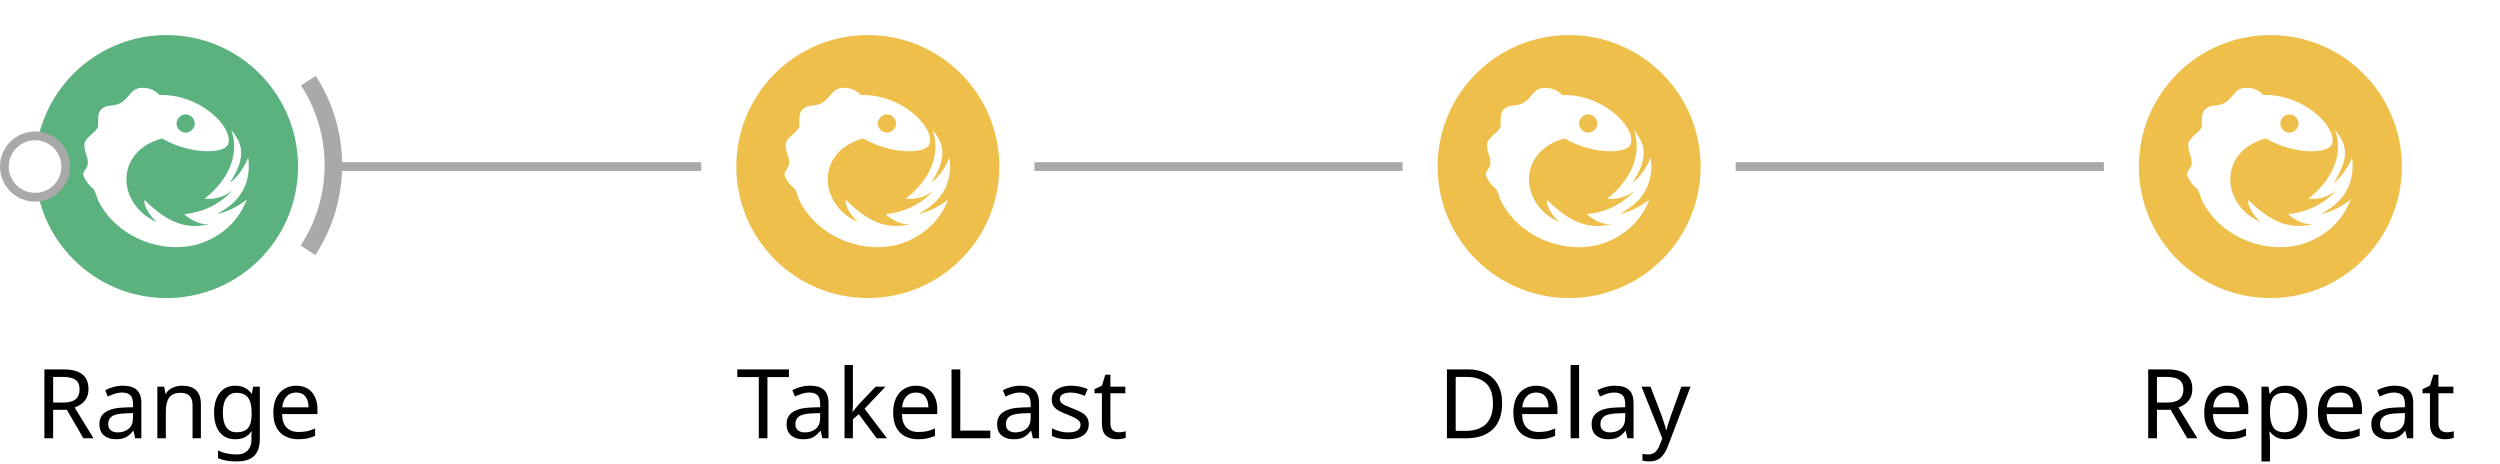
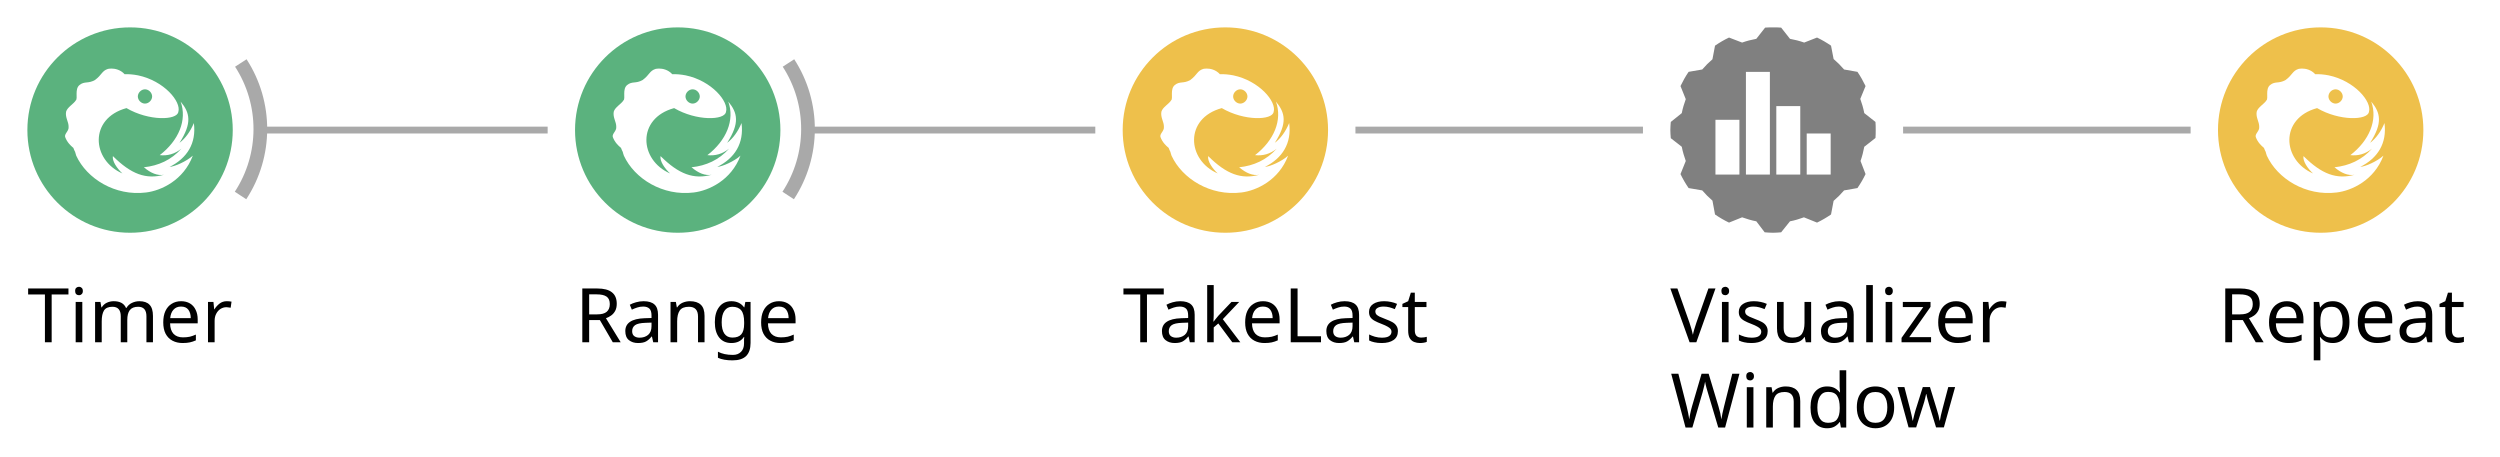
- <svg xmlns="http://www.w3.org/2000/svg" width="285.195" height="52.825" id="SvgGdi_output">
+ <svg xmlns="http://www.w3.org/2000/svg" width="365.195" height="66.65" id="SvgGdi_output">
  <style>text { fill: #000; } @media (prefers-color-scheme: dark) { text { fill: #eee; } }</style>
  <rect id="background" height="100.00%" style="fill:none;" width="100.00%" y="0.00" x="0.00" />
  <g style="shape-rendering:auto;" id="root_group">
-     <line y1="19.00" style="stroke:rgb(169,169,169);fill:none;stroke-linecap:butt;stroke-miterlimit:9;opacity:1;stroke-width:1;stroke-linejoin:miter;" id="2" x2="240.00" y2="19.00" x1="198.00" />
-     <line y1="19.00" style="stroke:rgb(169,169,169);fill:none;stroke-linecap:butt;stroke-miterlimit:9;opacity:1;stroke-width:1;stroke-linejoin:miter;" id="3" x2="160.00" y2="19.00" x1="118.00" />
-     <line y1="19.00" style="stroke:rgb(169,169,169);fill:none;stroke-linecap:butt;stroke-miterlimit:9;opacity:1;stroke-width:1;stroke-linejoin:miter;" id="4" x2="80.00" y2="19.00" x1="38.00" />
-     <ellipse id="37" cy="15.00" cx="15.00" transform="matrix(1.00 0.00 0.00 1.00 244.00 4.00 ) " rx="15.00" ry="15.00" style="stroke:none;opacity:1;fill:rgb(238,192,75);" />
-     <path d="M 12.246 6.014 12.246 6.02 C 12.058 6.02 11.895 6.04 11.767 6.066 10.869 6.353 10.896 6.934 9.877 7.686 8.863 8.264 8.353 7.82 7.615 8.42 6.878 9.016 7.393 10.383 7.084 10.648 6.777 11.18 5.826 11.655 5.652 12.326 5.509 13.185 6.042 13.797 6.021 14.533 6.083 15.146 5.411 15.495 5.508 15.992 5.797 16.804 6.354 17.292 6.617 17.518 6.663 17.55 6.7 17.599 6.715 17.602 6.791 17.792 6.859 17.986 6.955 18.166 6.95 18.14 6.949 18.114 6.943 18.088 6.998 18.305 7.055 18.524 7.133 18.738 8.683 22.099 12.814 24.686 17.342 24.117 19.541 23.848 22.824 22.332 24.166 18.738 23.22 19.587 21.532 20.324 20.777 20.381 23.33 19.105 24.707 16.937 24.32 13.975 23.792 15.233 23.093 16.201 22.221 16.865 24.075 13.976 23.757 12.481 22.385 10.84 23.366 13.539 22.097 16.534 19.332 18.664 20.452 18.785 21.517 18.516 22.502 17.713 21.013 19.374 19.15 20.208 17.014 20.436 18.034 21.303 19.018 21.695 19.959 21.527 17.345 22.249 15.155 21.454 12.49 18.801 12.351 19.515 13.105 20.628 13.883 21.338 9.373 19.383 8.976 13.296 14.469 11.793 14.472 11.793 14.475 11.794 14.478 11.793 17.75 13.707 21.865 13.581 22.051 12.344 22.509 10.861 19.965 7.805 16.162 7.008 15.462 6.871 14.792 6.817 14.154 6.836 14.167 6.836 14.179 6.836 14.191 6.826 13.584 6.177 12.81 6.012 12.246 6.014 z M 17.178 9.047 C 17.724 9.047 18.223 9.544 18.223 10.09 18.223 10.636 17.724 11.133 17.178 11.133 16.632 11.133 16.135 10.636 16.135 10.09 16.135 9.544 16.632 9.047 17.178 9.047 z " style="stroke:none;fill-rule:evenodd;opacity:1;fill:rgb(255,255,255);" transform="matrix(1.00 0.00 0.00 1.00 244.00 4.00 ) " id="40" />
-     <text id="41" transform="matrix(1.00 0.00 0.00 1.00 0.00 0.00 ) " x="244.00px" y="39.00px" style="stroke:none;clip-path:url(#43_text_clipper);font-family:Microsoft Sans Serif;font-size:8.25pt;opacity:1;">
-       <tspan dy="8.25pt" id="45">Repeat</tspan>
+     <line y1="19.00" style="stroke:rgb(169,169,169);fill:none;stroke-linecap:butt;stroke-miterlimit:9;opacity:1;stroke-width:1;stroke-linejoin:miter;" id="2" x2="320.00" y2="19.00" x1="278.00" />
+     <line y1="19.00" style="stroke:rgb(169,169,169);fill:none;stroke-linecap:butt;stroke-miterlimit:9;opacity:1;stroke-width:1;stroke-linejoin:miter;" id="3" x2="240.00" y2="19.00" x1="198.00" />
+     <line y1="19.00" style="stroke:rgb(169,169,169);fill:none;stroke-linecap:butt;stroke-miterlimit:9;opacity:1;stroke-width:1;stroke-linejoin:miter;" id="4" x2="160.00" y2="19.00" x1="118.00" />
+     <line y1="19.00" style="stroke:rgb(169,169,169);fill:none;stroke-linecap:butt;stroke-miterlimit:9;opacity:1;stroke-width:1;stroke-linejoin:miter;" id="5" x2="80.00" y2="19.00" x1="38.00" />
+     <ellipse id="38" cy="15.00" cx="15.00" transform="matrix(1.00 0.00 0.00 1.00 324.00 4.00 ) " rx="15.00" ry="15.00" style="stroke:none;opacity:1;fill:rgb(238,192,75);" />
+     <path d="M 12.246 6.014 12.246 6.02 C 12.058 6.02 11.895 6.04 11.767 6.066 10.869 6.353 10.896 6.934 9.877 7.686 8.863 8.264 8.353 7.82 7.615 8.42 6.878 9.016 7.393 10.383 7.084 10.648 6.777 11.18 5.826 11.655 5.652 12.326 5.509 13.185 6.042 13.797 6.021 14.533 6.083 15.146 5.411 15.495 5.508 15.992 5.797 16.804 6.354 17.292 6.617 17.518 6.663 17.55 6.7 17.599 6.715 17.602 6.791 17.792 6.859 17.986 6.955 18.166 6.95 18.14 6.949 18.114 6.943 18.088 6.998 18.305 7.055 18.524 7.133 18.738 8.683 22.099 12.814 24.686 17.342 24.117 19.541 23.848 22.824 22.332 24.166 18.738 23.22 19.587 21.532 20.324 20.777 20.381 23.33 19.105 24.707 16.937 24.32 13.975 23.792 15.233 23.093 16.201 22.221 16.865 24.075 13.976 23.757 12.481 22.385 10.84 23.366 13.539 22.097 16.534 19.332 18.664 20.452 18.785 21.517 18.516 22.502 17.713 21.013 19.374 19.15 20.208 17.014 20.436 18.034 21.303 19.018 21.695 19.959 21.527 17.345 22.249 15.155 21.454 12.49 18.801 12.351 19.515 13.105 20.628 13.883 21.338 9.373 19.383 8.976 13.296 14.469 11.793 14.472 11.793 14.475 11.794 14.478 11.793 17.75 13.707 21.865 13.581 22.051 12.344 22.509 10.861 19.965 7.805 16.162 7.008 15.462 6.871 14.792 6.817 14.154 6.836 14.167 6.836 14.179 6.836 14.191 6.826 13.584 6.177 12.81 6.012 12.246 6.014 z M 17.178 9.047 C 17.724 9.047 18.223 9.544 18.223 10.09 18.223 10.636 17.724 11.133 17.178 11.133 16.632 11.133 16.135 10.636 16.135 10.09 16.135 9.544 16.632 9.047 17.178 9.047 z " style="stroke:none;fill-rule:evenodd;opacity:1;fill:rgb(255,255,255);" transform="matrix(1.00 0.00 0.00 1.00 324.00 4.00 ) " id="41" />
+     <text id="42" transform="matrix(1.00 0.00 0.00 1.00 0.00 0.00 ) " x="324.00px" y="39.00px" style="stroke:none;clip-path:url(#44_text_clipper);font-family:Microsoft Sans Serif;font-size:8.25pt;opacity:1;">
+       <tspan dy="8.25pt" id="46">Repeat</tspan>
    </text>
-     <ellipse id="47" cy="15.00" cx="15.00" transform="matrix(1.00 0.00 0.00 1.00 164.00 4.00 ) " rx="15.00" ry="15.00" style="stroke:none;opacity:1;fill:rgb(238,192,75);" />
-     <path d="M 12.246 6.014 12.246 6.02 C 12.058 6.02 11.895 6.04 11.767 6.066 10.869 6.353 10.896 6.934 9.877 7.686 8.863 8.264 8.353 7.82 7.615 8.42 6.878 9.016 7.393 10.383 7.084 10.648 6.777 11.18 5.826 11.655 5.652 12.326 5.509 13.185 6.042 13.797 6.021 14.533 6.083 15.146 5.411 15.495 5.508 15.992 5.797 16.804 6.354 17.292 6.617 17.518 6.663 17.55 6.7 17.599 6.715 17.602 6.791 17.792 6.859 17.986 6.955 18.166 6.95 18.14 6.949 18.114 6.943 18.088 6.998 18.305 7.055 18.524 7.133 18.738 8.683 22.099 12.814 24.686 17.342 24.117 19.541 23.848 22.824 22.332 24.166 18.738 23.22 19.587 21.532 20.324 20.777 20.381 23.33 19.105 24.707 16.937 24.32 13.975 23.792 15.233 23.093 16.201 22.221 16.865 24.075 13.976 23.757 12.481 22.385 10.84 23.366 13.539 22.097 16.534 19.332 18.664 20.452 18.785 21.517 18.516 22.502 17.713 21.013 19.374 19.15 20.208 17.014 20.436 18.034 21.303 19.018 21.695 19.959 21.527 17.345 22.249 15.155 21.454 12.49 18.801 12.351 19.515 13.105 20.628 13.883 21.338 9.373 19.383 8.976 13.296 14.469 11.793 14.472 11.793 14.475 11.794 14.478 11.793 17.75 13.707 21.865 13.581 22.051 12.344 22.509 10.861 19.965 7.805 16.162 7.008 15.462 6.871 14.792 6.817 14.154 6.836 14.167 6.836 14.179 6.836 14.191 6.826 13.584 6.177 12.81 6.012 12.246 6.014 z M 17.178 9.047 C 17.724 9.047 18.223 9.544 18.223 10.09 18.223 10.636 17.724 11.133 17.178 11.133 16.632 11.133 16.135 10.636 16.135 10.09 16.135 9.544 16.632 9.047 17.178 9.047 z " style="stroke:none;fill-rule:evenodd;opacity:1;fill:rgb(255,255,255);" transform="matrix(1.00 0.00 0.00 1.00 164.00 4.00 ) " id="48" />
-     <text id="49" transform="matrix(1.00 0.00 0.00 1.00 0.00 0.00 ) " x="164.00px" y="39.00px" style="stroke:none;clip-path:url(#51_text_clipper);font-family:Microsoft Sans Serif;font-size:8.25pt;opacity:1;">
-       <tspan dy="8.25pt" id="53">Delay</tspan>
+     <path transform="matrix(1.00 0.00 0.00 1.00 244.00 4.00 ) " id="50" d="M 15 0 C 15.401 0 15.794 0 16.187 0.033 L 17.476 1.671 C 18.195 1.804 18.878 1.977 19.552 2.218 L 21.429 1.483 C 22.14 1.823 22.829 2.227 23.473 2.67 L 23.849 4.621 C 24.395 5.087 24.913 5.605 25.379 6.151 L 27.33 6.494 C 27.773 7.138 28.177 7.861 28.517 8.571 L 27.746 10.448 C 27.987 11.122 28.196 11.805 28.329 12.523 L 29.967 13.813 C 29.998 14.206 30 14.599 30 15 30 15.392 29.997 15.769 29.967 16.154 L 28.329 17.44 C 28.198 18.146 28.017 18.852 27.782 19.516 L 28.517 21.429 C 28.176 22.143 27.775 22.826 27.33 23.473 L 25.379 23.813 C 24.913 24.358 24.395 24.877 23.849 25.342 L 23.473 27.33 C 22.828 27.774 22.14 28.177 21.429 28.517 L 19.516 27.746 C 18.851 27.982 18.184 28.198 17.476 28.329 L 16.187 29.934 C 15.793 29.965 15.401 30 15 30 14.599 30 14.173 29.966 13.78 29.934 L 12.56 28.329 C 11.862 28.2 11.141 27.977 10.484 27.746 L 8.571 28.517 C 7.856 28.176 7.174 27.776 6.527 27.33 L 6.151 25.306 C 5.617 24.848 5.114 24.348 4.658 23.813 L 2.67 23.473 C 2.225 22.826 1.824 22.143 1.483 21.429 L 2.254 19.516 C 2.023 18.859 1.8 18.138 1.671 17.44 L 0.066 16.187 C 0.035 15.794 -9.272993E-05 15.401 -9.272993E-05 15 -9.272993E-05 14.599 0.035 14.206 0.066 13.813 L 1.671 12.524 C 1.802 11.816 2.019 11.149 2.254 10.484 L 1.483 8.571 C 1.823 7.861 2.227 7.138 2.67 6.494 L 4.658 6.151 C 5.114 5.616 5.617 5.116 6.151 4.658 L 6.527 2.67 C 7.174 2.225 7.857 1.824 8.571 1.483 L 10.484 2.218 C 11.148 1.983 11.854 1.802 12.56 1.671 L 13.846 0.033 C 14.231 0.003 14.608 -0 15 -0 z " style="stroke:none;fill-rule:evenodd;opacity:1;fill:rgb(128,128,128);" />
+     <rect id="57" height="8.00" style="stroke:none;opacity:1;fill:rgb(255,255,255);" transform="matrix(1.00 0.00 0.00 1.00 244.00 4.00 ) " width="3.50" y="13.50" x="6.59" />
+     <rect id="58" height="15.00" style="stroke:none;opacity:1;fill:rgb(255,255,255);" transform="matrix(1.00 0.00 0.00 1.00 244.00 4.00 ) " width="3.50" y="6.50" x="11.04" />
+     <rect id="59" height="10.00" style="stroke:none;opacity:1;fill:rgb(255,255,255);" transform="matrix(1.00 0.00 0.00 1.00 244.00 4.00 ) " width="3.50" y="11.50" x="15.48" />
+     <rect id="60" height="6.00" style="stroke:none;opacity:1;fill:rgb(255,255,255);" transform="matrix(1.00 0.00 0.00 1.00 244.00 4.00 ) " width="3.50" y="15.50" x="19.92" />
+     <text id="61" transform="matrix(1.00 0.00 0.00 1.00 0.00 0.00 ) " x="244.00px" y="39.00px" style="stroke:none;clip-path:url(#63_text_clipper);font-family:Microsoft Sans Serif;font-size:8.25pt;opacity:1;">
+       <tspan dy="8.25pt" id="65">Visualizer</tspan>
    </text>
-     <ellipse id="55" cy="15.00" cx="15.00" transform="matrix(1.00 0.00 0.00 1.00 84.00 4.00 ) " rx="15.00" ry="15.00" style="stroke:none;opacity:1;fill:rgb(238,192,75);" />
-     <path d="M 12.246 6.014 12.246 6.02 C 12.058 6.02 11.895 6.04 11.767 6.066 10.869 6.353 10.896 6.934 9.877 7.686 8.863 8.264 8.353 7.82 7.615 8.42 6.878 9.016 7.393 10.383 7.084 10.648 6.777 11.18 5.826 11.655 5.652 12.326 5.509 13.185 6.042 13.797 6.021 14.533 6.083 15.146 5.411 15.495 5.508 15.992 5.797 16.804 6.354 17.292 6.617 17.518 6.663 17.55 6.7 17.599 6.715 17.602 6.791 17.792 6.859 17.986 6.955 18.166 6.95 18.14 6.949 18.114 6.943 18.088 6.998 18.305 7.055 18.524 7.133 18.738 8.683 22.099 12.814 24.686 17.342 24.117 19.541 23.848 22.824 22.332 24.166 18.738 23.22 19.587 21.532 20.324 20.777 20.381 23.33 19.105 24.707 16.937 24.32 13.975 23.792 15.233 23.093 16.201 22.221 16.865 24.075 13.976 23.757 12.481 22.385 10.84 23.366 13.539 22.097 16.534 19.332 18.664 20.452 18.785 21.517 18.516 22.502 17.713 21.013 19.374 19.15 20.208 17.014 20.436 18.034 21.303 19.018 21.695 19.959 21.527 17.345 22.249 15.155 21.454 12.49 18.801 12.351 19.515 13.105 20.628 13.883 21.338 9.373 19.383 8.976 13.296 14.469 11.793 14.472 11.793 14.475 11.794 14.478 11.793 17.75 13.707 21.865 13.581 22.051 12.344 22.509 10.861 19.965 7.805 16.162 7.008 15.462 6.871 14.792 6.817 14.154 6.836 14.167 6.836 14.179 6.836 14.191 6.826 13.584 6.177 12.81 6.012 12.246 6.014 z M 17.178 9.047 C 17.724 9.047 18.223 9.544 18.223 10.09 18.223 10.636 17.724 11.133 17.178 11.133 16.632 11.133 16.135 10.636 16.135 10.09 16.135 9.544 16.632 9.047 17.178 9.047 z " style="stroke:none;fill-rule:evenodd;opacity:1;fill:rgb(255,255,255);" transform="matrix(1.00 0.00 0.00 1.00 84.00 4.00 ) " id="56" />
-     <text id="57" transform="matrix(1.00 0.00 0.00 1.00 0.00 0.00 ) " x="84.00px" y="39.00px" style="stroke:none;clip-path:url(#59_text_clipper);font-family:Microsoft Sans Serif;font-size:8.25pt;opacity:1;">
-       <tspan dy="8.25pt" id="61">TakeLast</tspan>
+     <text id="67" transform="matrix(1.00 0.00 0.00 1.00 0.00 0.00 ) " x="244.00px" y="51.45px" style="stroke:none;clip-path:url(#69_text_clipper);font-family:Microsoft Sans Serif;font-size:8.25pt;opacity:1;">
+       <tspan dy="8.25pt" id="71">Window</tspan>
    </text>
-     <path style="stroke:rgb(169,169,169);fill:none;stroke-linecap:butt;stroke-miterlimit:9;opacity:1;stroke-width:2;stroke-linejoin:miter;" transform="matrix(1.00 0.00 0.00 1.00 4.00 4.00 ) " id="66" d="M 31.179 5.2 C 34.998 11.092 34.981 18.682 31.136 24.557 " />
-     <ellipse id="67" cy="15.00" cx="15.00" transform="matrix(1.00 0.00 0.00 1.00 4.00 4.00 ) " rx="15.00" ry="15.00" style="stroke:none;opacity:1;fill:rgb(91,178,126);" />
-     <path d="M 12.246 6.014 12.246 6.02 C 12.058 6.02 11.895 6.04 11.767 6.066 10.869 6.353 10.896 6.934 9.877 7.686 8.863 8.264 8.353 7.82 7.615 8.42 6.878 9.016 7.393 10.383 7.084 10.648 6.777 11.18 5.826 11.655 5.652 12.326 5.509 13.185 6.042 13.797 6.021 14.533 6.083 15.146 5.411 15.495 5.508 15.992 5.797 16.804 6.354 17.292 6.617 17.518 6.663 17.55 6.7 17.599 6.715 17.602 6.791 17.792 6.859 17.986 6.955 18.166 6.95 18.14 6.949 18.114 6.943 18.088 6.998 18.305 7.055 18.524 7.133 18.738 8.683 22.099 12.814 24.686 17.342 24.117 19.541 23.848 22.824 22.332 24.166 18.738 23.22 19.587 21.532 20.324 20.777 20.381 23.33 19.105 24.707 16.937 24.32 13.975 23.792 15.233 23.093 16.201 22.221 16.865 24.075 13.976 23.757 12.481 22.385 10.84 23.366 13.539 22.097 16.534 19.332 18.664 20.452 18.785 21.517 18.516 22.502 17.713 21.013 19.374 19.15 20.208 17.014 20.436 18.034 21.303 19.018 21.695 19.959 21.527 17.345 22.249 15.155 21.454 12.49 18.801 12.351 19.515 13.105 20.628 13.883 21.338 9.373 19.383 8.976 13.296 14.469 11.793 14.472 11.793 14.475 11.794 14.478 11.793 17.75 13.707 21.865 13.581 22.051 12.344 22.509 10.861 19.965 7.805 16.162 7.008 15.462 6.871 14.792 6.817 14.154 6.836 14.167 6.836 14.179 6.836 14.191 6.826 13.584 6.177 12.81 6.012 12.246 6.014 z M 17.178 9.047 C 17.724 9.047 18.223 9.544 18.223 10.09 18.223 10.636 17.724 11.133 17.178 11.133 16.632 11.133 16.135 10.636 16.135 10.09 16.135 9.544 16.632 9.047 17.178 9.047 z " style="stroke:none;fill-rule:evenodd;opacity:1;fill:rgb(255,255,255);" transform="matrix(1.00 0.00 0.00 1.00 4.00 4.00 ) " id="68" />
-     <ellipse id="69" cy="19.00" cx="4.00" rx="3.00" ry="3.00" style="stroke:rgb(169,169,169);fill:none;stroke-linecap:butt;stroke-miterlimit:9;opacity:1;stroke-width:2;stroke-linejoin:miter;" />
-     <ellipse id="70" cy="19.00" cx="4.00" rx="3.00" ry="3.00" style="stroke:none;opacity:1;fill:rgb(255,255,255);" />
-     <text id="71" transform="matrix(1.00 0.00 0.00 1.00 0.00 0.00 ) " x="4.00px" y="39.00px" style="stroke:none;clip-path:url(#73_text_clipper);font-family:Microsoft Sans Serif;font-size:8.25pt;opacity:1;">
-       <tspan dy="8.25pt" id="75">Range</tspan>
+     <ellipse id="73" cy="15.00" cx="15.00" transform="matrix(1.00 0.00 0.00 1.00 164.00 4.00 ) " rx="15.00" ry="15.00" style="stroke:none;opacity:1;fill:rgb(238,192,75);" />
+     <path d="M 12.246 6.014 12.246 6.02 C 12.058 6.02 11.895 6.04 11.767 6.066 10.869 6.353 10.896 6.934 9.877 7.686 8.863 8.264 8.353 7.82 7.615 8.42 6.878 9.016 7.393 10.383 7.084 10.648 6.777 11.18 5.826 11.655 5.652 12.326 5.509 13.185 6.042 13.797 6.021 14.533 6.083 15.146 5.411 15.495 5.508 15.992 5.797 16.804 6.354 17.292 6.617 17.518 6.663 17.55 6.7 17.599 6.715 17.602 6.791 17.792 6.859 17.986 6.955 18.166 6.95 18.14 6.949 18.114 6.943 18.088 6.998 18.305 7.055 18.524 7.133 18.738 8.683 22.099 12.814 24.686 17.342 24.117 19.541 23.848 22.824 22.332 24.166 18.738 23.22 19.587 21.532 20.324 20.777 20.381 23.33 19.105 24.707 16.937 24.32 13.975 23.792 15.233 23.093 16.201 22.221 16.865 24.075 13.976 23.757 12.481 22.385 10.84 23.366 13.539 22.097 16.534 19.332 18.664 20.452 18.785 21.517 18.516 22.502 17.713 21.013 19.374 19.15 20.208 17.014 20.436 18.034 21.303 19.018 21.695 19.959 21.527 17.345 22.249 15.155 21.454 12.49 18.801 12.351 19.515 13.105 20.628 13.883 21.338 9.373 19.383 8.976 13.296 14.469 11.793 14.472 11.793 14.475 11.794 14.478 11.793 17.75 13.707 21.865 13.581 22.051 12.344 22.509 10.861 19.965 7.805 16.162 7.008 15.462 6.871 14.792 6.817 14.154 6.836 14.167 6.836 14.179 6.836 14.191 6.826 13.584 6.177 12.81 6.012 12.246 6.014 z M 17.178 9.047 C 17.724 9.047 18.223 9.544 18.223 10.09 18.223 10.636 17.724 11.133 17.178 11.133 16.632 11.133 16.135 10.636 16.135 10.09 16.135 9.544 16.632 9.047 17.178 9.047 z " style="stroke:none;fill-rule:evenodd;opacity:1;fill:rgb(255,255,255);" transform="matrix(1.00 0.00 0.00 1.00 164.00 4.00 ) " id="74" />
+     <text id="75" transform="matrix(1.00 0.00 0.00 1.00 0.00 0.00 ) " x="164.00px" y="39.00px" style="stroke:none;clip-path:url(#77_text_clipper);font-family:Microsoft Sans Serif;font-size:8.25pt;opacity:1;">
+       <tspan dy="8.25pt" id="79">TakeLast</tspan>
+     </text>
+     <path d="M 31.179 5.2 C 34.998 11.092 34.981 18.682 31.136 24.557 " style="stroke:rgb(169,169,169);fill:none;stroke-linecap:butt;stroke-miterlimit:9;opacity:1;stroke-width:2;stroke-linejoin:miter;" transform="matrix(1.00 0.00 0.00 1.00 84.00 4.00 ) " id="84" />
+     <ellipse id="85" cy="15.00" cx="15.00" transform="matrix(1.00 0.00 0.00 1.00 84.00 4.00 ) " rx="15.00" ry="15.00" style="stroke:none;opacity:1;fill:rgb(91,178,126);" />
+     <path d="M 12.246 6.014 12.246 6.02 C 12.058 6.02 11.895 6.04 11.767 6.066 10.869 6.353 10.896 6.934 9.877 7.686 8.863 8.264 8.353 7.82 7.615 8.42 6.878 9.016 7.393 10.383 7.084 10.648 6.777 11.18 5.826 11.655 5.652 12.326 5.509 13.185 6.042 13.797 6.021 14.533 6.083 15.146 5.411 15.495 5.508 15.992 5.797 16.804 6.354 17.292 6.617 17.518 6.663 17.55 6.7 17.599 6.715 17.602 6.791 17.792 6.859 17.986 6.955 18.166 6.95 18.14 6.949 18.114 6.943 18.088 6.998 18.305 7.055 18.524 7.133 18.738 8.683 22.099 12.814 24.686 17.342 24.117 19.541 23.848 22.824 22.332 24.166 18.738 23.22 19.587 21.532 20.324 20.777 20.381 23.33 19.105 24.707 16.937 24.32 13.975 23.792 15.233 23.093 16.201 22.221 16.865 24.075 13.976 23.757 12.481 22.385 10.84 23.366 13.539 22.097 16.534 19.332 18.664 20.452 18.785 21.517 18.516 22.502 17.713 21.013 19.374 19.15 20.208 17.014 20.436 18.034 21.303 19.018 21.695 19.959 21.527 17.345 22.249 15.155 21.454 12.49 18.801 12.351 19.515 13.105 20.628 13.883 21.338 9.373 19.383 8.976 13.296 14.469 11.793 14.472 11.793 14.475 11.794 14.478 11.793 17.75 13.707 21.865 13.581 22.051 12.344 22.509 10.861 19.965 7.805 16.162 7.008 15.462 6.871 14.792 6.817 14.154 6.836 14.167 6.836 14.179 6.836 14.191 6.826 13.584 6.177 12.81 6.012 12.246 6.014 z M 17.178 9.047 C 17.724 9.047 18.223 9.544 18.223 10.09 18.223 10.636 17.724 11.133 17.178 11.133 16.632 11.133 16.135 10.636 16.135 10.09 16.135 9.544 16.632 9.047 17.178 9.047 z " style="stroke:none;fill-rule:evenodd;opacity:1;fill:rgb(255,255,255);" transform="matrix(1.00 0.00 0.00 1.00 84.00 4.00 ) " id="86" />
+     <text id="87" transform="matrix(1.00 0.00 0.00 1.00 0.00 0.00 ) " x="84.00px" y="39.00px" style="stroke:none;clip-path:url(#89_text_clipper);font-family:Microsoft Sans Serif;font-size:8.25pt;opacity:1;">
+       <tspan dy="8.25pt" id="91">Range</tspan>
+     </text>
+     <path d="M 31.179 5.2 C 34.998 11.092 34.981 18.682 31.136 24.557 " style="stroke:rgb(169,169,169);fill:none;stroke-linecap:butt;stroke-miterlimit:9;opacity:1;stroke-width:2;stroke-linejoin:miter;" transform="matrix(1.00 0.00 0.00 1.00 4.00 4.00 ) " id="93" />
+     <ellipse id="94" cy="15.00" cx="15.00" transform="matrix(1.00 0.00 0.00 1.00 4.00 4.00 ) " rx="15.00" ry="15.00" style="stroke:none;opacity:1;fill:rgb(91,178,126);" />
+     <path d="M 12.246 6.014 12.246 6.02 C 12.058 6.02 11.895 6.04 11.767 6.066 10.869 6.353 10.896 6.934 9.877 7.686 8.863 8.264 8.353 7.82 7.615 8.42 6.878 9.016 7.393 10.383 7.084 10.648 6.777 11.18 5.826 11.655 5.652 12.326 5.509 13.185 6.042 13.797 6.021 14.533 6.083 15.146 5.411 15.495 5.508 15.992 5.797 16.804 6.354 17.292 6.617 17.518 6.663 17.55 6.7 17.599 6.715 17.602 6.791 17.792 6.859 17.986 6.955 18.166 6.95 18.14 6.949 18.114 6.943 18.088 6.998 18.305 7.055 18.524 7.133 18.738 8.683 22.099 12.814 24.686 17.342 24.117 19.541 23.848 22.824 22.332 24.166 18.738 23.22 19.587 21.532 20.324 20.777 20.381 23.33 19.105 24.707 16.937 24.32 13.975 23.792 15.233 23.093 16.201 22.221 16.865 24.075 13.976 23.757 12.481 22.385 10.84 23.366 13.539 22.097 16.534 19.332 18.664 20.452 18.785 21.517 18.516 22.502 17.713 21.013 19.374 19.15 20.208 17.014 20.436 18.034 21.303 19.018 21.695 19.959 21.527 17.345 22.249 15.155 21.454 12.49 18.801 12.351 19.515 13.105 20.628 13.883 21.338 9.373 19.383 8.976 13.296 14.469 11.793 14.472 11.793 14.475 11.794 14.478 11.793 17.75 13.707 21.865 13.581 22.051 12.344 22.509 10.861 19.965 7.805 16.162 7.008 15.462 6.871 14.792 6.817 14.154 6.836 14.167 6.836 14.179 6.836 14.191 6.826 13.584 6.177 12.81 6.012 12.246 6.014 z M 17.178 9.047 C 17.724 9.047 18.223 9.544 18.223 10.09 18.223 10.636 17.724 11.133 17.178 11.133 16.632 11.133 16.135 10.636 16.135 10.09 16.135 9.544 16.632 9.047 17.178 9.047 z " style="stroke:none;fill-rule:evenodd;opacity:1;fill:rgb(255,255,255);" transform="matrix(1.00 0.00 0.00 1.00 4.00 4.00 ) " id="95" />
+     <text id="96" transform="matrix(1.00 0.00 0.00 1.00 0.00 0.00 ) " x="4.00px" y="39.00px" style="stroke:none;clip-path:url(#98_text_clipper);font-family:Microsoft Sans Serif;font-size:8.25pt;opacity:1;">
+       <tspan dy="8.25pt" id="100">Timer</tspan>
    </text>
  </g>
  <defs id="clips_hatches_and_gradients">
-     <clipPath id="43_text_clipper">
-       <rect x="244.00" y="39.00" width="40.20" height="13.83" id="44" />
+     <clipPath id="44_text_clipper">
+       <rect x="324.00" y="39.00" width="40.20" height="13.83" id="45" />
    </clipPath>
-     <clipPath id="51_text_clipper">
-       <rect x="164.00" y="39.00" width="32.70" height="13.83" id="52" />
+     <clipPath id="63_text_clipper">
+       <rect x="244.00" y="39.00" width="52.98" height="27.65" id="64" />
    </clipPath>
-     <clipPath id="59_text_clipper">
-       <rect x="84.00" y="39.00" width="50.27" height="13.83" id="60" />
+     <clipPath id="69_text_clipper">
+       <rect x="244.00" y="51.45" width="52.98" height="27.65" id="70" />
    </clipPath>
-     <clipPath id="73_text_clipper">
-       <rect x="4.00" y="39.00" width="37.05" height="13.83" id="74" />
+     <clipPath id="77_text_clipper">
+       <rect x="164.00" y="39.00" width="50.27" height="13.83" id="78" />
+     </clipPath>
+     <clipPath id="89_text_clipper">
+       <rect x="84.00" y="39.00" width="37.05" height="13.83" id="90" />
+     </clipPath>
+     <clipPath id="98_text_clipper">
+       <rect x="4.00" y="39.00" width="32.68" height="13.83" id="99" />
    </clipPath>
  </defs>
</svg>
